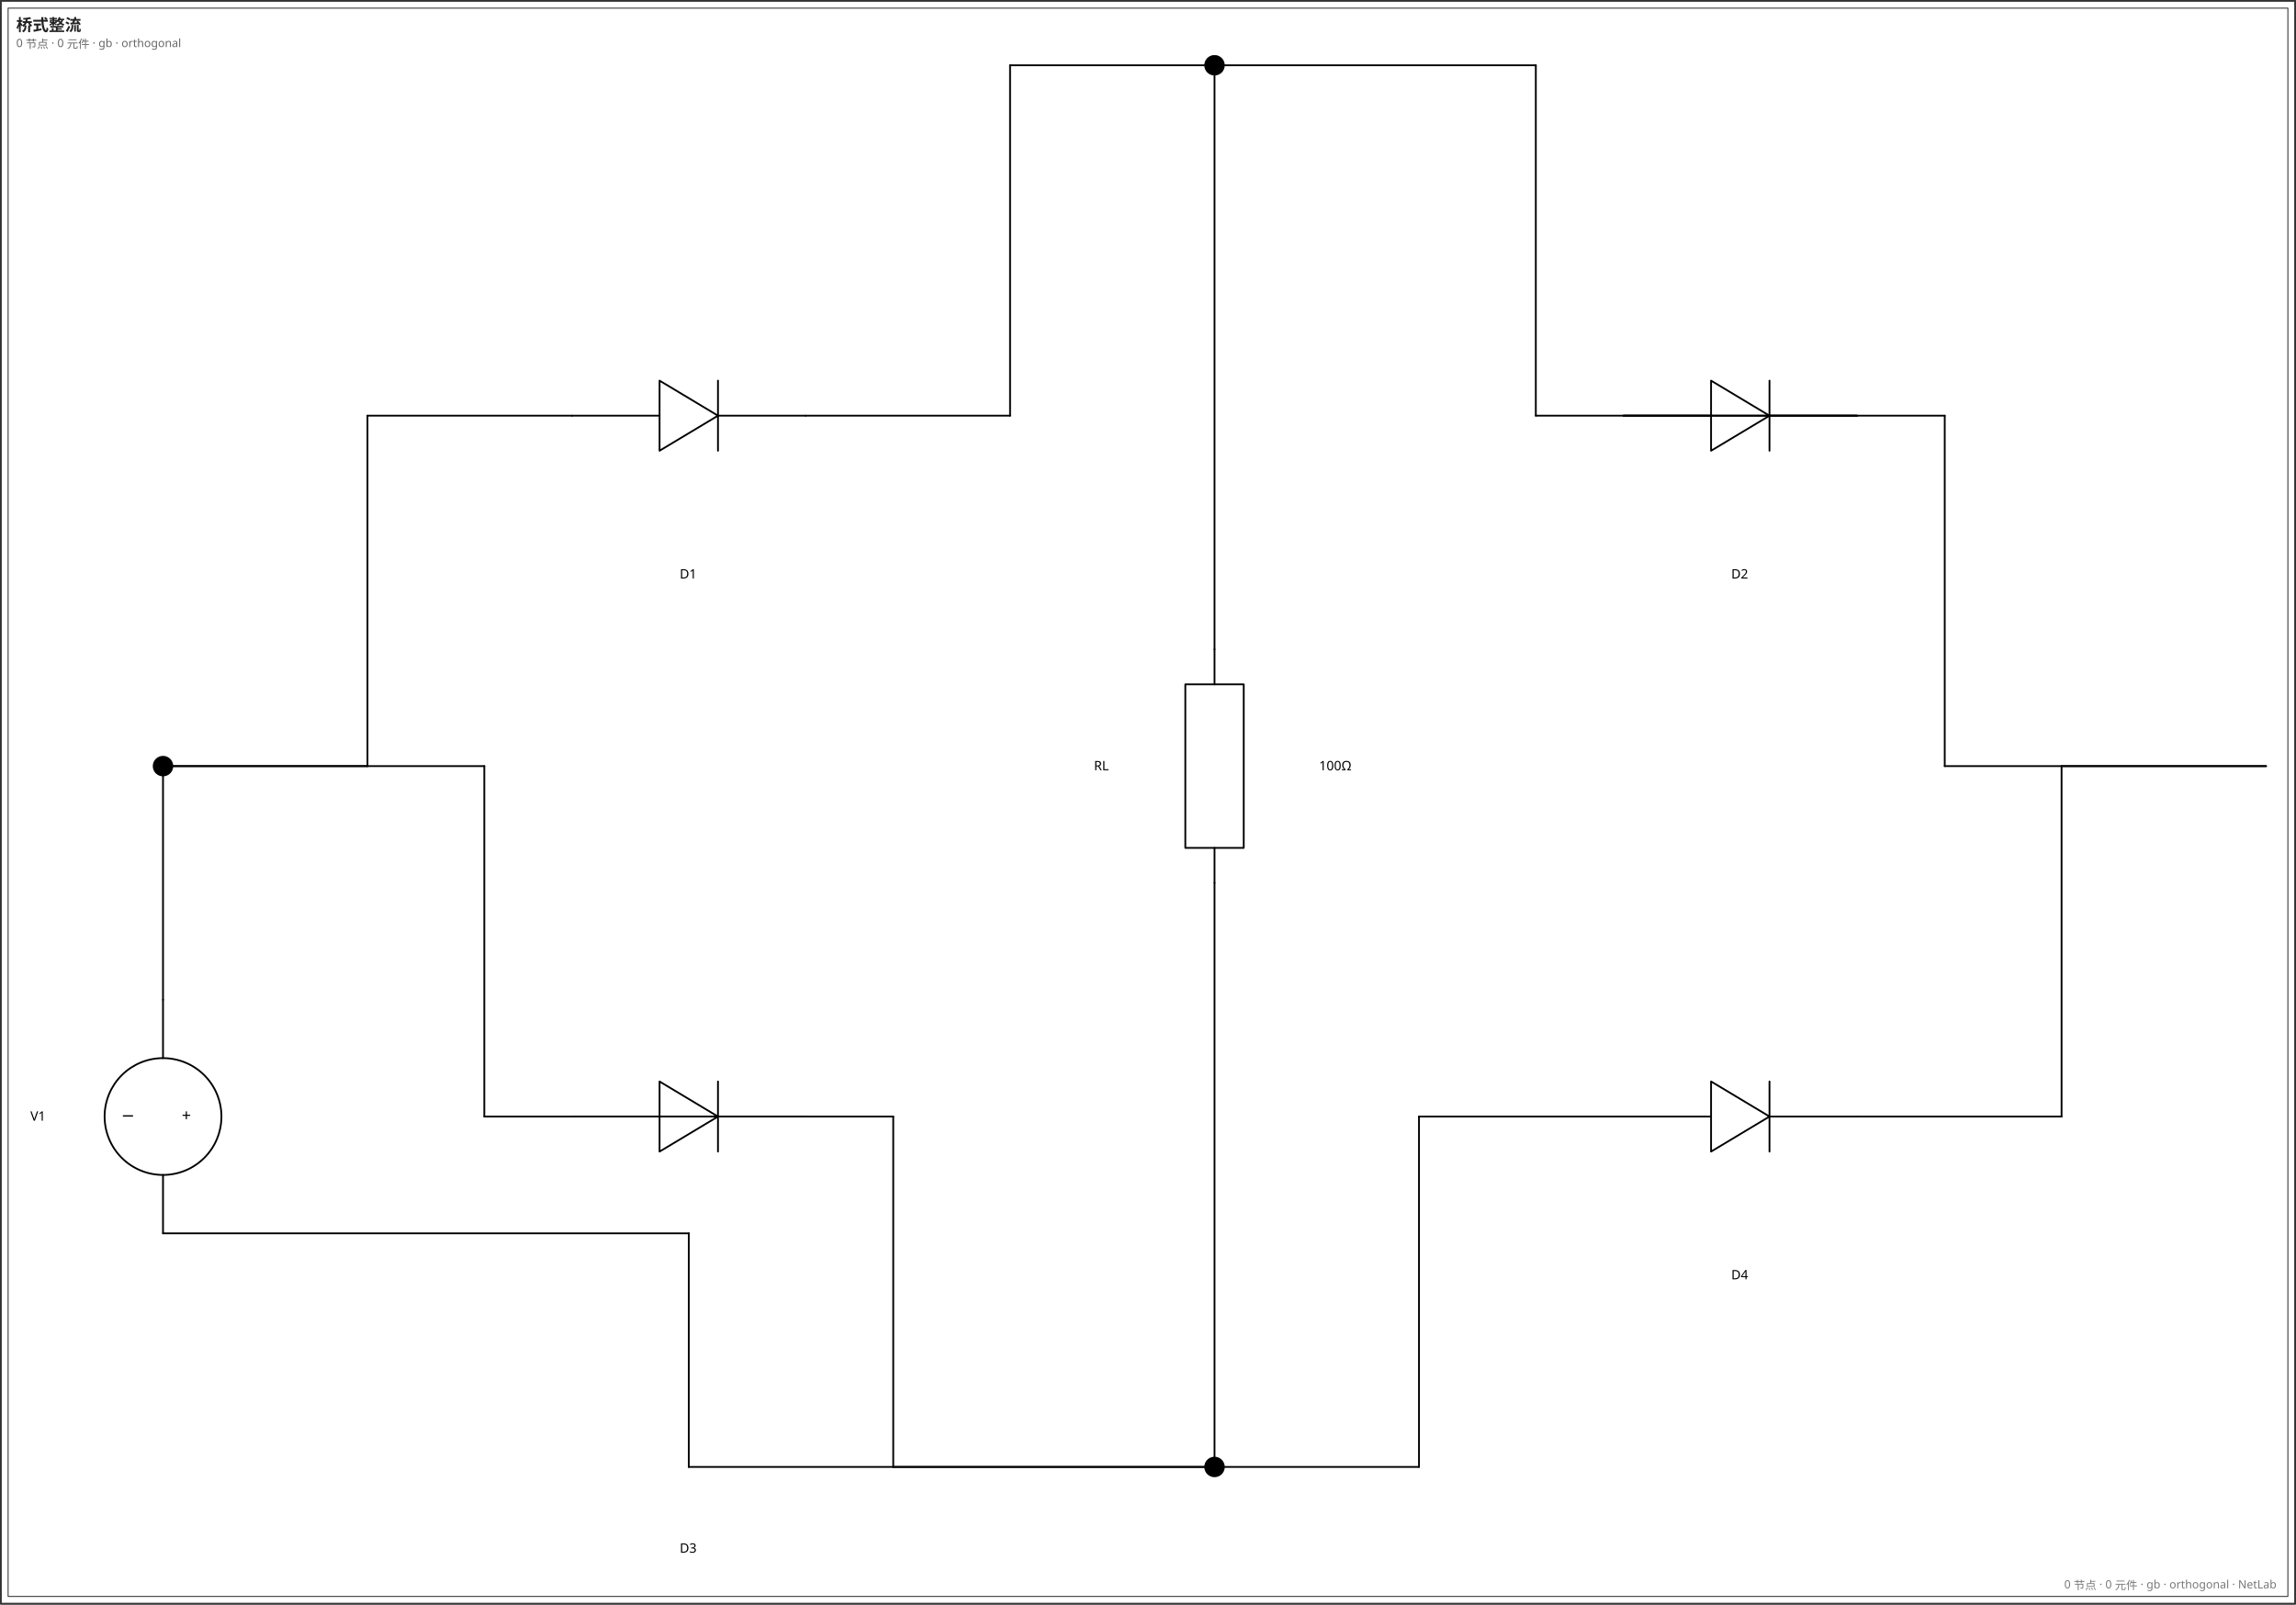
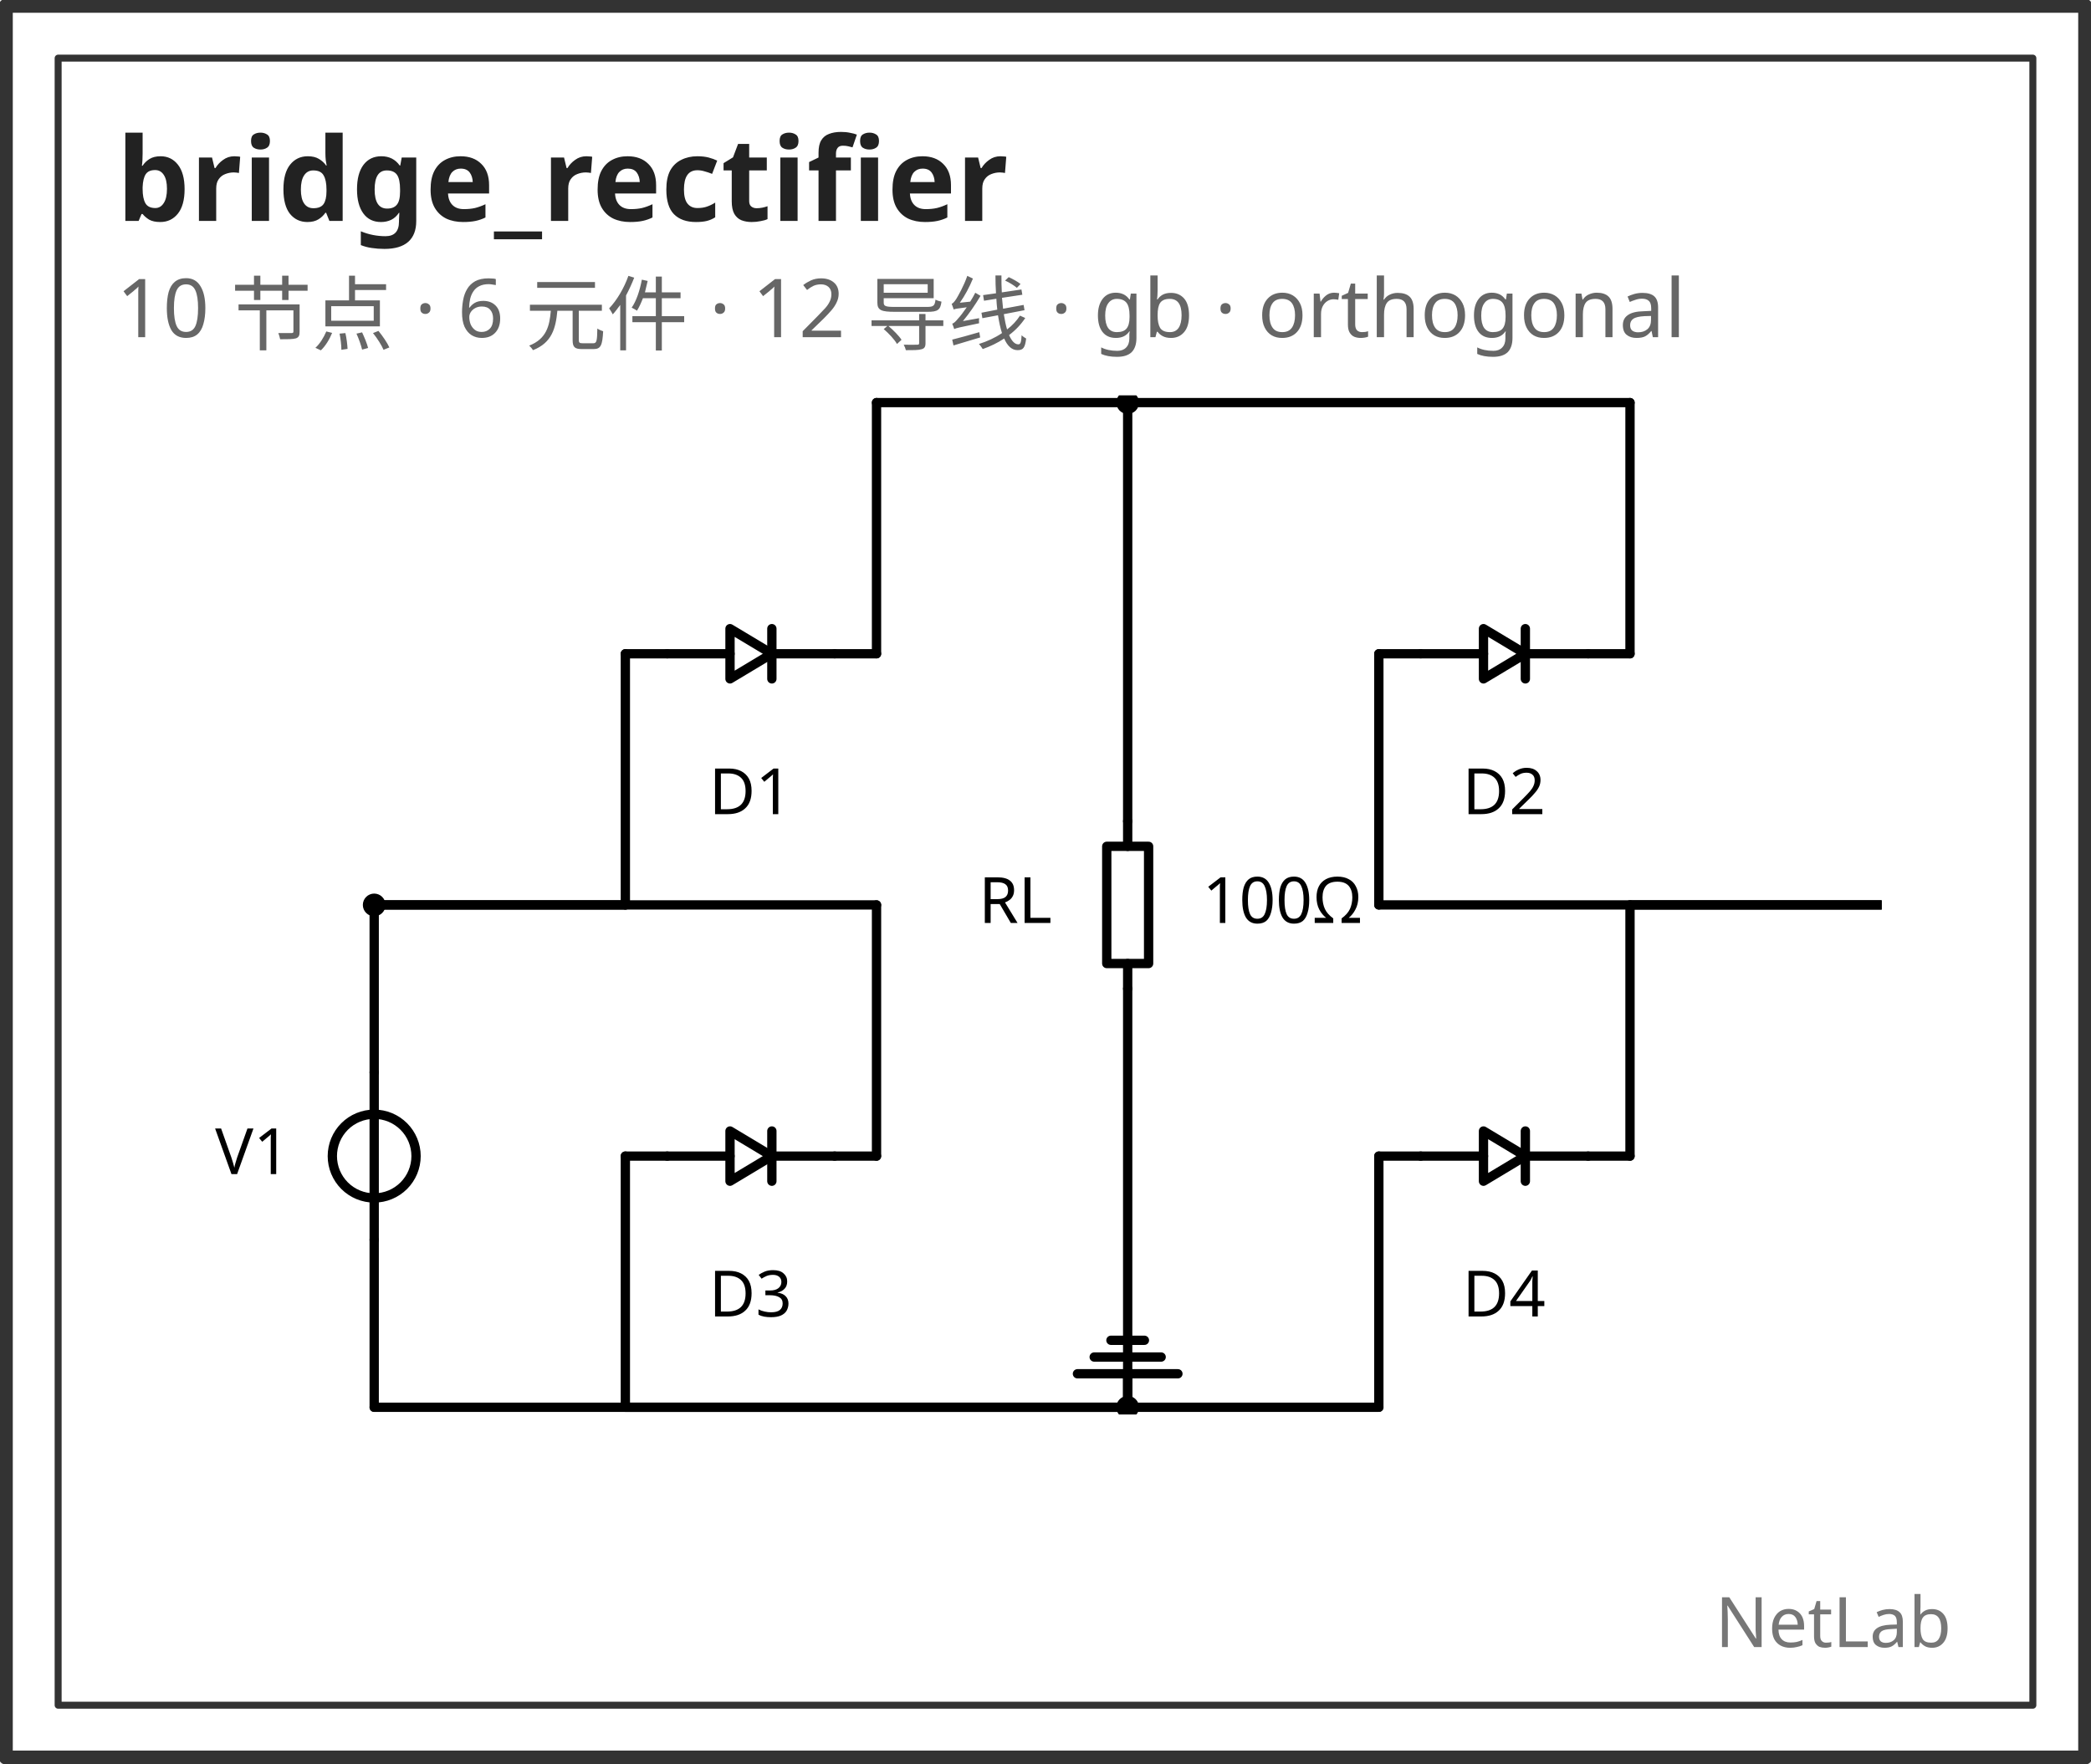
- <svg xmlns="http://www.w3.org/2000/svg" width="1414.93pt" height="989.052pt" viewBox="0 0 1414.93 989.052" version="1.1">
-   <rect x="0.5" y="0.5" width="1413.93" height="988.052" fill="#ffffff" stroke="#333333" stroke-width="1.2" />
-   <rect x="5" y="5" width="1404.93" height="979.052" fill="none" stroke="#333333" stroke-width="0.6" />
-   <text x="10" y="19" font-family="Microsoft YaHei, sans-serif" font-size="10" font-weight="600" fill="#222222">桥式整流</text>
-   <text x="10" y="29" font-family="Microsoft YaHei, sans-serif" font-size="7" fill="#666666">0 节点 · 0 元件 · gb · orthogonal</text>
+ <svg xmlns="http://www.w3.org/2000/svg" width="179.827pt" height="151.646pt" viewBox="0 0 179.827 151.646" version="1.1">
+   <rect x="0.5" y="0.5" width="178.827" height="150.646" fill="#ffffff" stroke="#333333" stroke-width="1.2" />
+   <rect x="5" y="5" width="169.827" height="141.646" fill="none" stroke="#333333" stroke-width="0.6" />
+   <text x="10" y="19" font-family="Microsoft YaHei, sans-serif" font-size="10" font-weight="600" fill="#222222">bridge_rectifier</text>
+   <text x="10" y="29" font-family="Microsoft YaHei, sans-serif" font-size="7" fill="#666666">10 节点 · 6 元件 · 12 导线 · gb · orthogonal</text>
  <g transform="translate(18,34)">
    <defs>
      <style type="text/css">*{stroke-linejoin: round; stroke-linecap: butt}</style>
    </defs>
    <g id="figure_1">
      <g id="patch_1">
-         <path d="M 0 925.052 L 1378.929 925.052 L 1378.929 0 L 0 0 z " style="fill: #ffffff" />
+         <path d="M 0 87.646  L 143.827 87.646  L 143.827 0  L 0 0  z " style="fill: #ffffff" />
      </g>
      <g id="axes_1">
        <g id="patch_2">
-           <path d="M 388.461 243.828 L 388.461 200.628 L 424.461 222.228 L 388.461 243.828 z " clip-path="url(#clip1)" style="fill: none; stroke: #000000; stroke-width: 1.1; stroke-linecap: round" />
+           <path d="M 44.781 24.383  L 44.781 20.063  L 48.381 22.223  L 44.781 24.383  z " clip-path="url(#clip1)" style="fill: none; stroke: #000000; stroke-width: 0.8; stroke-linecap: round" />
        </g>
        <g id="patch_3">
-           <path d="M 1036.461 243.828 L 1036.461 200.628 L 1072.461 222.228 L 1036.461 243.828 z " clip-path="url(#clip1)" style="fill: none; stroke: #000000; stroke-width: 1.1; stroke-linecap: round" />
+           <path d="M 109.581 24.383  L 109.581 20.063  L 113.181 22.223  L 109.581 24.383  z " clip-path="url(#clip1)" style="fill: none; stroke: #000000; stroke-width: 0.8; stroke-linecap: round" />
        </g>
        <g id="patch_4">
-           <path d="M 388.461 675.828 L 388.461 632.628 L 424.461 654.228 L 388.461 675.828 z " clip-path="url(#clip1)" style="fill: none; stroke: #000000; stroke-width: 1.1; stroke-linecap: round" />
+           <path d="M 44.781 67.583  L 44.781 63.263  L 48.381 65.423  L 44.781 67.583  z " clip-path="url(#clip1)" style="fill: none; stroke: #000000; stroke-width: 0.8; stroke-linecap: round" />
        </g>
        <g id="patch_5">
-           <path d="M 1036.461 675.828 L 1036.461 632.628 L 1072.461 654.228 L 1036.461 675.828 z " clip-path="url(#clip1)" style="fill: none; stroke: #000000; stroke-width: 1.1; stroke-linecap: round" />
+           <path d="M 109.581 67.583  L 109.581 63.263  L 113.181 65.423  L 109.581 67.583  z " clip-path="url(#clip1)" style="fill: none; stroke: #000000; stroke-width: 0.8; stroke-linecap: round" />
        </g>
        <g id="patch_6">
-           <path d="M 712.461 387.828 L 712.461 488.628 L 748.461 488.628 L 748.461 387.828 L 712.461 387.828 z " clip-path="url(#clip1)" style="fill: none; stroke: #000000; stroke-width: 1.1; stroke-linecap: round" />
+           <path d="M 77.181 38.783  L 77.181 48.863  L 80.781 48.863  L 80.781 38.783  L 77.181 38.783  z " clip-path="url(#clip1)" style="fill: none; stroke: #000000; stroke-width: 0.8; stroke-linecap: round" />
        </g>
        <g id="patch_7">
-           <path d="M 82.461 690.228 C 92.009 690.228 101.166 686.435 107.917 679.684 C 114.668 672.933 118.461 663.775 118.461 654.228 C 118.461 644.681 114.668 635.523 107.917 628.772 C 101.166 622.021 92.009 618.228 82.461 618.228 C 72.914 618.228 63.756 622.021 57.005 628.772 C 50.254 635.523 46.461 644.681 46.461 654.228 C 46.461 663.775 50.254 672.933 57.005 679.684 C 63.756 686.435 72.914 690.228 82.461 690.228 L 82.461 690.228 z " clip-path="url(#clip1)" style="fill: none; stroke: #000000; stroke-width: 1.1; stroke-linejoin: miter" />
+           <path d="M 14.181 69.023  C 15.135 69.023 16.051 68.643 16.726 67.968  C 17.401 67.293 17.781 66.378 17.781 65.423  C 17.781 64.468 17.401 63.552 16.726 62.877  C 16.051 62.202 15.135 61.823 14.181 61.823  C 13.226 61.823 12.31 62.202 11.635 62.877  C 10.96 63.552 10.581 64.468 10.581 65.423  C 10.581 66.378 10.96 67.293 11.635 67.968  C 12.31 68.643 13.226 69.023 14.181 69.023  L 14.181 69.023  z " clip-path="url(#clip1)" style="fill: none; stroke: #000000; stroke-width: 0.8; stroke-linejoin: miter" />
        </g>
        <g id="line2d_1">
-           <path d="M 478.461 654.228 L 379.461 654.228 L 280.461 654.228 " clip-path="url(#clip1)" style="fill: none; stroke: #000000; stroke-width: 1.1; stroke-linecap: round" />
+           <path d="M 53.781 65.423  L 55.581 65.423  L 57.381 65.423  " clip-path="url(#clip1)" style="fill: none; stroke: #000000; stroke-width: 0.8; stroke-linecap: round" />
        </g>
        <g id="line2d_2">
-           <path d="M 280.461 654.228 L 280.461 546.228 L 280.461 438.228 " clip-path="url(#clip1)" style="fill: none; stroke: #000000; stroke-width: 1.1; stroke-linecap: round" />
+           <path d="M 57.381 65.423  L 57.381 54.623  L 57.381 43.823  " clip-path="url(#clip1)" style="fill: none; stroke: #000000; stroke-width: 0.8; stroke-linecap: round" />
        </g>
        <g id="line2d_3">
-           <path d="M 280.461 438.228 L 181.461 438.228 L 82.461 438.228 " clip-path="url(#clip1)" style="fill: none; stroke: #000000; stroke-width: 1.1; stroke-linecap: round" />
+           <path d="M 57.381 43.823  L 35.781 43.823  L 14.181 43.823  " clip-path="url(#clip1)" style="fill: none; stroke: #000000; stroke-width: 0.8; stroke-linecap: round" />
        </g>
        <g id="line2d_4">
-           <path d="M 1126.461 654.228 L 1189.461 654.228 L 1252.461 654.228 " clip-path="url(#clip1)" style="fill: none; stroke: #000000; stroke-width: 1.1; stroke-linecap: round" />
+           <path d="M 118.581 65.423  L 120.381 65.423  L 122.181 65.423  " clip-path="url(#clip1)" style="fill: none; stroke: #000000; stroke-width: 0.8; stroke-linecap: round" />
        </g>
        <g id="line2d_5">
-           <path d="M 1252.461 654.228 L 1252.461 546.228 L 1252.461 438.228 " clip-path="url(#clip1)" style="fill: none; stroke: #000000; stroke-width: 1.1; stroke-linecap: round" />
+           <path d="M 122.181 65.423  L 122.181 54.623  L 122.181 43.823  " clip-path="url(#clip1)" style="fill: none; stroke: #000000; stroke-width: 0.8; stroke-linecap: round" />
        </g>
        <g id="line2d_6">
-           <path d="M 1252.461 438.228 L 1315.461 438.228 L 1378.461 438.228 " clip-path="url(#clip1)" style="fill: none; stroke: #000000; stroke-width: 1.1; stroke-linecap: round" />
+           <path d="M 122.181 43.823  L 132.981 43.823  L 143.781 43.823  " clip-path="url(#clip1)" style="fill: none; stroke: #000000; stroke-width: 0.8; stroke-linecap: round" />
        </g>
        <g id="line2d_7">
-           <path d="M 82.461 726.228 L 244.461 726.228 L 406.461 726.228 " clip-path="url(#clip1)" style="fill: none; stroke: #000000; stroke-width: 1.1; stroke-linecap: round" />
+           <path d="M 14.181 72.623  L 14.181 79.823  L 14.181 87.023  " clip-path="url(#clip1)" style="fill: none; stroke: #000000; stroke-width: 0.8; stroke-linecap: round" />
        </g>
        <g id="line2d_8">
-           <path d="M 406.461 726.228 L 406.461 798.228 L 406.461 870.228 " clip-path="url(#clip1)" style="fill: none; stroke: #000000; stroke-width: 1.1; stroke-linecap: round" />
+           <path d="M 14.181 87.023  L 46.581 87.023  L 78.981 87.023  " clip-path="url(#clip1)" style="fill: none; stroke: #000000; stroke-width: 0.8; stroke-linecap: round" />
        </g>
        <g id="line2d_9">
-           <path d="M 406.461 870.228 L 568.461 870.228 L 730.461 870.228 " clip-path="url(#clip1)" style="fill: none; stroke: #000000; stroke-width: 1.1; stroke-linecap: round" />
+           <path d="M 39.381 22.223  L 37.581 22.223  L 35.781 22.223  " clip-path="url(#clip1)" style="fill: none; stroke: #000000; stroke-width: 0.8; stroke-linecap: round" />
        </g>
        <g id="line2d_10">
-           <path d="M 334.461 222.228 L 271.461 222.228 L 208.461 222.228 " clip-path="url(#clip1)" style="fill: none; stroke: #000000; stroke-width: 1.1; stroke-linecap: round" />
+           <path d="M 35.781 22.223  L 35.781 33.023  L 35.781 43.823  " clip-path="url(#clip1)" style="fill: none; stroke: #000000; stroke-width: 0.8; stroke-linecap: round" />
        </g>
        <g id="line2d_11">
-           <path d="M 208.461 222.228 L 208.461 330.228 L 208.461 438.228 " clip-path="url(#clip1)" style="fill: none; stroke: #000000; stroke-width: 1.1; stroke-linecap: round" />
+           <path d="M 35.781 43.823  L 24.981 43.823  L 14.181 43.823  " clip-path="url(#clip1)" style="fill: none; stroke: #000000; stroke-width: 0.8; stroke-linecap: round" />
        </g>
        <g id="line2d_12">
-           <path d="M 208.461 438.228 L 145.461 438.228 L 82.461 438.228 " clip-path="url(#clip1)" style="fill: none; stroke: #000000; stroke-width: 1.1; stroke-linecap: round" />
+           <path d="M 39.381 65.423  L 37.581 65.423  L 35.781 65.423  " clip-path="url(#clip1)" style="fill: none; stroke: #000000; stroke-width: 0.8; stroke-linecap: round" />
        </g>
        <g id="line2d_13">
-           <path d="M 334.461 654.228 L 433.461 654.228 L 532.461 654.228 " clip-path="url(#clip1)" style="fill: none; stroke: #000000; stroke-width: 1.1; stroke-linecap: round" />
+           <path d="M 35.781 65.423  L 35.781 76.223  L 35.781 87.023  " clip-path="url(#clip1)" style="fill: none; stroke: #000000; stroke-width: 0.8; stroke-linecap: round" />
        </g>
        <g id="line2d_14">
-           <path d="M 532.461 654.228 L 532.461 762.228 L 532.461 870.228 " clip-path="url(#clip1)" style="fill: none; stroke: #000000; stroke-width: 1.1; stroke-linecap: round" />
+           <path d="M 35.781 87.023  L 57.381 87.023  L 78.981 87.023  " clip-path="url(#clip1)" style="fill: none; stroke: #000000; stroke-width: 0.8; stroke-linecap: round" />
        </g>
        <g id="line2d_15">
-           <path d="M 532.461 870.228 L 631.461 870.228 L 730.461 870.228 " clip-path="url(#clip1)" style="fill: none; stroke: #000000; stroke-width: 1.1; stroke-linecap: round" />
+           <path d="M 78.981 36.623  L 78.981 18.623  L 78.981 0.623  " clip-path="url(#clip1)" style="fill: none; stroke: #000000; stroke-width: 0.8; stroke-linecap: round" />
        </g>
        <g id="line2d_16">
-           <path d="M 730.461 366.228 L 730.461 186.228 L 730.461 6.228 " clip-path="url(#clip1)" style="fill: none; stroke: #000000; stroke-width: 1.1; stroke-linecap: round" />
+           <path d="M 53.781 22.223  L 55.581 22.223  L 57.381 22.223  " clip-path="url(#clip1)" style="fill: none; stroke: #000000; stroke-width: 0.8; stroke-linecap: round" />
        </g>
        <g id="line2d_17">
-           <path d="M 478.461 222.228 L 541.461 222.228 L 604.461 222.228 " clip-path="url(#clip1)" style="fill: none; stroke: #000000; stroke-width: 1.1; stroke-linecap: round" />
+           <path d="M 57.381 22.223  L 57.381 11.423  L 57.381 0.623  " clip-path="url(#clip1)" style="fill: none; stroke: #000000; stroke-width: 0.8; stroke-linecap: round" />
        </g>
        <g id="line2d_18">
-           <path d="M 604.461 222.228 L 604.461 114.228 L 604.461 6.228 " clip-path="url(#clip1)" style="fill: none; stroke: #000000; stroke-width: 1.1; stroke-linecap: round" />
+           <path d="M 57.381 0.623  L 68.181 0.623  L 78.981 0.623  " clip-path="url(#clip1)" style="fill: none; stroke: #000000; stroke-width: 0.8; stroke-linecap: round" />
        </g>
        <g id="line2d_19">
-           <path d="M 604.461 6.228 L 667.461 6.228 L 730.461 6.228 " clip-path="url(#clip1)" style="fill: none; stroke: #000000; stroke-width: 1.1; stroke-linecap: round" />
+           <path d="M 104.181 65.423  L 102.381 65.423  L 100.581 65.423  " clip-path="url(#clip1)" style="fill: none; stroke: #000000; stroke-width: 0.8; stroke-linecap: round" />
        </g>
        <g id="line2d_20">
-           <path d="M 982.461 654.228 L 919.461 654.228 L 856.461 654.228 " clip-path="url(#clip1)" style="fill: none; stroke: #000000; stroke-width: 1.1; stroke-linecap: round" />
+           <path d="M 100.581 65.423  L 100.581 76.223  L 100.581 87.023  " clip-path="url(#clip1)" style="fill: none; stroke: #000000; stroke-width: 0.8; stroke-linecap: round" />
        </g>
        <g id="line2d_21">
-           <path d="M 856.461 654.228 L 856.461 762.228 L 856.461 870.228 " clip-path="url(#clip1)" style="fill: none; stroke: #000000; stroke-width: 1.1; stroke-linecap: round" />
+           <path d="M 100.581 87.023  L 89.781 87.023  L 78.981 87.023  " clip-path="url(#clip1)" style="fill: none; stroke: #000000; stroke-width: 0.8; stroke-linecap: round" />
        </g>
        <g id="line2d_22">
-           <path d="M 856.461 870.228 L 793.461 870.228 L 730.461 870.228 " clip-path="url(#clip1)" style="fill: none; stroke: #000000; stroke-width: 1.1; stroke-linecap: round" />
+           <path d="M 104.181 22.223  L 102.381 22.223  L 100.581 22.223  " clip-path="url(#clip1)" style="fill: none; stroke: #000000; stroke-width: 0.8; stroke-linecap: round" />
        </g>
        <g id="line2d_23">
-           <path d="M 982.461 222.228 L 1081.461 222.228 L 1180.461 222.228 " clip-path="url(#clip1)" style="fill: none; stroke: #000000; stroke-width: 1.1; stroke-linecap: round" />
+           <path d="M 100.581 22.223  L 100.581 33.023  L 100.581 43.823  " clip-path="url(#clip1)" style="fill: none; stroke: #000000; stroke-width: 0.8; stroke-linecap: round" />
        </g>
        <g id="line2d_24">
-           <path d="M 1180.461 222.228 L 1180.461 330.228 L 1180.461 438.228 " clip-path="url(#clip1)" style="fill: none; stroke: #000000; stroke-width: 1.1; stroke-linecap: round" />
+           <path d="M 100.581 43.823  L 122.181 43.823  L 143.781 43.823  " clip-path="url(#clip1)" style="fill: none; stroke: #000000; stroke-width: 0.8; stroke-linecap: round" />
        </g>
        <g id="line2d_25">
-           <path d="M 1180.461 438.228 L 1279.461 438.228 L 1378.461 438.228 " clip-path="url(#clip1)" style="fill: none; stroke: #000000; stroke-width: 1.1; stroke-linecap: round" />
+           <path d="M 14.181 58.223  L 14.181 51.023  L 14.181 43.823  " clip-path="url(#clip1)" style="fill: none; stroke: #000000; stroke-width: 0.8; stroke-linecap: round" />
        </g>
        <g id="line2d_26">
-           <path d="M 82.461 582.228 L 82.461 510.228 L 82.461 438.228 " clip-path="url(#clip1)" style="fill: none; stroke: #000000; stroke-width: 1.1; stroke-linecap: round" />
+           <path d="M 78.981 51.023  L 78.981 69.023  L 78.981 87.023  " clip-path="url(#clip1)" style="fill: none; stroke: #000000; stroke-width: 0.8; stroke-linecap: round" />
        </g>
        <g id="line2d_27">
-           <path d="M 730.461 510.228 L 730.461 690.228 L 730.461 870.228 " clip-path="url(#clip1)" style="fill: none; stroke: #000000; stroke-width: 1.1; stroke-linecap: round" />
+           <path d="M 118.581 22.223  L 120.381 22.223  L 122.181 22.223  " clip-path="url(#clip1)" style="fill: none; stroke: #000000; stroke-width: 0.8; stroke-linecap: round" />
        </g>
        <g id="line2d_28">
-           <path d="M 1126.461 222.228 L 1027.461 222.228 L 928.461 222.228 " clip-path="url(#clip1)" style="fill: none; stroke: #000000; stroke-width: 1.1; stroke-linecap: round" />
+           <path d="M 122.181 22.223  L 122.181 11.423  L 122.181 0.623  " clip-path="url(#clip1)" style="fill: none; stroke: #000000; stroke-width: 0.8; stroke-linecap: round" />
        </g>
        <g id="line2d_29">
-           <path d="M 928.461 222.228 L 928.461 114.228 L 928.461 6.228 " clip-path="url(#clip1)" style="fill: none; stroke: #000000; stroke-width: 1.1; stroke-linecap: round" />
+           <path d="M 122.181 0.623  L 100.581 0.623  L 78.981 0.623  " clip-path="url(#clip1)" style="fill: none; stroke: #000000; stroke-width: 0.8; stroke-linecap: round" />
        </g>
        <g id="line2d_30">
-           <path d="M 928.461 6.228 L 829.461 6.228 L 730.461 6.228 " clip-path="url(#clip1)" style="fill: none; stroke: #000000; stroke-width: 1.1; stroke-linecap: round" />
+           <path d="M 39.381 22.223  L 44.781 22.223  " clip-path="url(#clip1)" style="fill: none; stroke: #000000; stroke-width: 0.8; stroke-linecap: round" />
        </g>
        <g id="line2d_31">
-           <path d="M 334.461 222.228 L 388.461 222.228 " clip-path="url(#clip1)" style="fill: none; stroke: #000000; stroke-width: 1.1; stroke-linecap: round" />
+           <path d="M 48.381 24.383  L 48.381 20.063  " clip-path="url(#clip1)" style="fill: none; stroke: #000000; stroke-width: 0.8; stroke-linecap: round" />
        </g>
        <g id="line2d_32">
-           <path d="M 424.461 243.828 L 424.461 200.628 " clip-path="url(#clip1)" style="fill: none; stroke: #000000; stroke-width: 1.1; stroke-linecap: round" />
+           <path d="M 48.381 22.223  L 53.781 22.223  " clip-path="url(#clip1)" style="fill: none; stroke: #000000; stroke-width: 0.8; stroke-linecap: round" />
        </g>
        <g id="line2d_33">
-           <path d="M 424.461 222.228 L 478.461 222.228 " clip-path="url(#clip1)" style="fill: none; stroke: #000000; stroke-width: 1.1; stroke-linecap: round" />
+           <path d="M 104.181 22.223  L 109.581 22.223  " clip-path="url(#clip1)" style="fill: none; stroke: #000000; stroke-width: 0.8; stroke-linecap: round" />
        </g>
        <g id="line2d_34">
-           <path d="M 982.461 222.228 L 1036.461 222.228 " clip-path="url(#clip1)" style="fill: none; stroke: #000000; stroke-width: 1.1; stroke-linecap: round" />
+           <path d="M 113.181 24.383  L 113.181 20.063  " clip-path="url(#clip1)" style="fill: none; stroke: #000000; stroke-width: 0.8; stroke-linecap: round" />
        </g>
        <g id="line2d_35">
-           <path d="M 1072.461 243.828 L 1072.461 200.628 " clip-path="url(#clip1)" style="fill: none; stroke: #000000; stroke-width: 1.1; stroke-linecap: round" />
+           <path d="M 113.181 22.223  L 118.581 22.223  " clip-path="url(#clip1)" style="fill: none; stroke: #000000; stroke-width: 0.8; stroke-linecap: round" />
        </g>
        <g id="line2d_36">
-           <path d="M 1072.461 222.228 L 1126.461 222.228 " clip-path="url(#clip1)" style="fill: none; stroke: #000000; stroke-width: 1.1; stroke-linecap: round" />
+           <path d="M 39.381 65.423  L 44.781 65.423  " clip-path="url(#clip1)" style="fill: none; stroke: #000000; stroke-width: 0.8; stroke-linecap: round" />
        </g>
        <g id="line2d_37">
-           <path d="M 334.461 654.228 L 388.461 654.228 " clip-path="url(#clip1)" style="fill: none; stroke: #000000; stroke-width: 1.1; stroke-linecap: round" />
+           <path d="M 48.381 67.583  L 48.381 63.263  " clip-path="url(#clip1)" style="fill: none; stroke: #000000; stroke-width: 0.8; stroke-linecap: round" />
        </g>
        <g id="line2d_38">
-           <path d="M 424.461 675.828 L 424.461 632.628 " clip-path="url(#clip1)" style="fill: none; stroke: #000000; stroke-width: 1.1; stroke-linecap: round" />
+           <path d="M 48.381 65.423  L 53.781 65.423  " clip-path="url(#clip1)" style="fill: none; stroke: #000000; stroke-width: 0.8; stroke-linecap: round" />
        </g>
        <g id="line2d_39">
-           <path d="M 424.461 654.228 L 478.461 654.228 " clip-path="url(#clip1)" style="fill: none; stroke: #000000; stroke-width: 1.1; stroke-linecap: round" />
+           <path d="M 104.181 65.423  L 109.581 65.423  " clip-path="url(#clip1)" style="fill: none; stroke: #000000; stroke-width: 0.8; stroke-linecap: round" />
        </g>
        <g id="line2d_40">
-           <path d="M 982.461 654.228 L 1036.461 654.228 " clip-path="url(#clip1)" style="fill: none; stroke: #000000; stroke-width: 1.1; stroke-linecap: round" />
+           <path d="M 113.181 67.583  L 113.181 63.263  " clip-path="url(#clip1)" style="fill: none; stroke: #000000; stroke-width: 0.8; stroke-linecap: round" />
        </g>
        <g id="line2d_41">
-           <path d="M 1072.461 675.828 L 1072.461 632.628 " clip-path="url(#clip1)" style="fill: none; stroke: #000000; stroke-width: 1.1; stroke-linecap: round" />
+           <path d="M 113.181 65.423  L 118.581 65.423  " clip-path="url(#clip1)" style="fill: none; stroke: #000000; stroke-width: 0.8; stroke-linecap: round" />
        </g>
        <g id="line2d_42">
-           <path d="M 1072.461 654.228 L 1126.461 654.228 " clip-path="url(#clip1)" style="fill: none; stroke: #000000; stroke-width: 1.1; stroke-linecap: round" />
+           <path d="M 78.981 36.623  L 78.981 38.783  " clip-path="url(#clip1)" style="fill: none; stroke: #000000; stroke-width: 0.8; stroke-linecap: round" />
        </g>
        <g id="line2d_43">
-           <path d="M 730.461 366.228 L 730.461 387.828 " clip-path="url(#clip1)" style="fill: none; stroke: #000000; stroke-width: 1.1; stroke-linecap: round" />
+           <path d="M 78.981 48.863  L 78.981 51.023  " clip-path="url(#clip1)" style="fill: none; stroke: #000000; stroke-width: 0.8; stroke-linecap: round" />
        </g>
        <g id="line2d_44">
-           <path d="M 730.461 488.628 L 730.461 510.228 " clip-path="url(#clip1)" style="fill: none; stroke: #000000; stroke-width: 1.1; stroke-linecap: round" />
+           <path d="M 14.181 58.223  L 14.181 61.823  " clip-path="url(#clip1)" style="fill: none; stroke: #000000; stroke-width: 0.8; stroke-linecap: round" />
        </g>
        <g id="line2d_45">
-           <path d="M 82.461 582.228 L 82.461 618.228 " clip-path="url(#clip1)" style="fill: none; stroke: #000000; stroke-width: 1.1; stroke-linecap: round" />
+           <path d="M 14.181 69.023  L 14.181 72.623  " clip-path="url(#clip1)" style="fill: none; stroke: #000000; stroke-width: 0.8; stroke-linecap: round" />
        </g>
        <g id="line2d_46">
-           <path d="M 82.461 690.228 L 82.461 726.228 " clip-path="url(#clip1)" style="fill: none; stroke: #000000; stroke-width: 1.1; stroke-linecap: round" />
+           <path d="M 14.181 61.823  L 14.181 69.023  " clip-path="url(#clip1)" style="fill: none; stroke: #000000; stroke-width: 0.8; stroke-linecap: round" />
+         </g>
+         <g id="line2d_47">
+           <path d="M 78.981 87.023  L 78.981 84.143  " clip-path="url(#clip1)" style="fill: none; stroke: #000000; stroke-width: 0.8; stroke-linecap: round" />
+         </g>
+         <g id="line2d_48">
+           <path d="M 83.301 84.143  L 74.661 84.143  " clip-path="url(#clip1)" style="fill: none; stroke: #000000; stroke-width: 0.8; stroke-linecap: round" />
+         </g>
+         <g id="line2d_49">
+           <path d="M 81.861 82.703  L 76.101 82.703  " clip-path="url(#clip1)" style="fill: none; stroke: #000000; stroke-width: 0.8; stroke-linecap: round" />
+         </g>
+         <g id="line2d_50">
+           <path d="M 80.421 81.263  L 77.541 81.263  " clip-path="url(#clip1)" style="fill: none; stroke: #000000; stroke-width: 0.8; stroke-linecap: round" />
        </g>
        <g id="text_1">
-           <text style="font-size: 10px; font-family: 'Microsoft YaHei'; text-anchor: middle" x="96.861" y="656.982" transform="rotate(-0 96.86125 656.9819)">+</text>
+           <text style="font-size: 5.5px; font-family: 'Microsoft YaHei'; text-anchor: middle" x="111.345" y="79.215" transform="rotate(-0 111.3446 79.21536)">D4</text>
        </g>
        <g id="text_2">
-           <text style="font-size: 10px; font-family: 'Microsoft YaHei'; text-anchor: middle" x="60.861" y="656.982" transform="rotate(-0 60.86125 656.9819)">−</text>
+           <text style="font-size: 5.5px; font-family: 'Microsoft YaHei'; text-anchor: end" x="72.465" y="45.373" transform="rotate(-0 72.46461 45.37345)">RL</text>
        </g>
        <g id="text_3">
-           <text style="font-size: 8px; font-family: 'Microsoft YaHei'; text-anchor: middle" x="1054.101" y="754.583" transform="rotate(-0 1054.101 754.583)">D4</text>
+           <text style="font-size: 5.5px; font-family: 'Microsoft YaHei'; text-anchor: start" x="85.425" y="45.373" transform="rotate(-0 85.42461 45.37345)">100Ω</text>
        </g>
        <g id="text_4">
-           <text style="font-size: 8px; font-family: 'Microsoft YaHei'; text-anchor: end" x="665.301" y="440.791" transform="rotate(-0 665.3012 440.7911)">RL</text>
+           <text style="font-size: 5.5px; font-family: 'Microsoft YaHei'; text-anchor: middle" x="111.345" y="36.015" transform="rotate(-0 111.3446 36.01536)">D2</text>
        </g>
        <g id="text_5">
-           <text style="font-size: 8px; font-family: 'Microsoft YaHei'; text-anchor: start" x="794.901" y="440.791" transform="rotate(-0 794.9013 440.7911)">100Ω</text>
+           <text style="font-size: 5.5px; font-family: 'Microsoft YaHei'; text-anchor: end" x="6.945" y="66.973" transform="rotate(-0 6.944609 66.97345)">V1</text>
        </g>
        <g id="text_6">
-           <text style="font-size: 8px; font-family: 'Microsoft YaHei'; text-anchor: middle" x="1054.101" y="322.583" transform="rotate(-0 1054.101 322.583)">D2</text>
+           <text style="font-size: 5.5px; font-family: 'Microsoft YaHei'; text-anchor: middle" x="46.545" y="36.015" transform="rotate(-0 46.54461 36.01536)">D1</text>
        </g>
        <g id="text_7">
-           <text style="font-size: 8px; font-family: 'Microsoft YaHei'; text-anchor: end" x="10.101" y="656.791" transform="rotate(-0 10.10125 656.7911)">V1</text>
-         </g>
-         <g id="text_8">
-           <text style="font-size: 8px; font-family: 'Microsoft YaHei'; text-anchor: middle" x="406.101" y="322.583" transform="rotate(-0 406.1012 322.583)">D1</text>
-         </g>
-         <g id="text_9">
-           <text style="font-size: 8px; font-family: 'Microsoft YaHei'; text-anchor: middle" x="406.101" y="923.063" transform="rotate(-0 406.1012 923.063)">D3</text>
+           <text style="font-size: 5.5px; font-family: 'Microsoft YaHei'; text-anchor: middle" x="46.545" y="79.215" transform="rotate(-0 46.54461 79.21536)">D3</text>
        </g>
        <g id="patch_8">
-           <path d="M 82.461 443.988 C 83.989 443.988 85.454 443.381 86.534 442.301 C 87.614 441.221 88.221 439.756 88.221 438.228 C 88.221 436.7 87.614 435.235 86.534 434.155 C 85.454 433.075 83.989 432.468 82.461 432.468 C 80.934 432.468 79.468 433.075 78.388 434.155 C 77.308 435.235 76.701 436.7 76.701 438.228 C 76.701 439.756 77.308 441.221 78.388 442.301 C 79.468 443.381 80.934 443.988 82.461 443.988 z " clip-path="url(#clip1)" style="stroke: #000000; stroke-width: 1.1; stroke-linejoin: miter" />
+           <path d="M 14.181 44.399  C 14.333 44.399 14.48 44.338 14.588 44.23  C 14.696 44.122 14.757 43.976 14.757 43.823  C 14.757 43.67 14.696 43.524 14.588 43.416  C 14.48 43.307 14.333 43.247 14.181 43.247  C 14.028 43.247 13.881 43.307 13.773 43.416  C 13.665 43.524 13.605 43.67 13.605 43.823  C 13.605 43.976 13.665 44.122 13.773 44.23  C 13.881 44.338 14.028 44.399 14.181 44.399  z " clip-path="url(#clip1)" style="stroke: #000000; stroke-width: 0.8; stroke-linejoin: miter" />
        </g>
        <g id="patch_9">
-           <path d="M 730.461 11.988 C 731.989 11.988 733.454 11.381 734.534 10.301 C 735.614 9.221 736.221 7.756 736.221 6.228 C 736.221 4.7 735.614 3.235 734.534 2.155 C 733.454 1.075 731.989 0.468 730.461 0.468 C 728.934 0.468 727.468 1.075 726.388 2.155 C 725.308 3.235 724.701 4.7 724.701 6.228 C 724.701 7.756 725.308 9.221 726.388 10.301 C 727.468 11.381 728.934 11.988 730.461 11.988 z " clip-path="url(#clip1)" style="stroke: #000000; stroke-width: 1.1; stroke-linejoin: miter" />
+           <path d="M 78.981 1.199  C 79.133 1.199 79.28 1.138 79.388 1.03  C 79.496 0.922 79.557 0.776 79.557 0.623  C 79.557 0.47 79.496 0.324 79.388 0.216  C 79.28 0.107 79.133 0.047 78.981 0.047  C 78.828 0.047 78.681 0.107 78.573 0.216  C 78.465 0.324 78.405 0.47 78.405 0.623  C 78.405 0.776 78.465 0.922 78.573 1.03  C 78.681 1.138 78.828 1.199 78.981 1.199  z " clip-path="url(#clip1)" style="stroke: #000000; stroke-width: 0.8; stroke-linejoin: miter" />
        </g>
        <g id="patch_10">
-           <path d="M 730.461 875.988 C 731.989 875.988 733.454 875.381 734.534 874.301 C 735.614 873.221 736.221 871.756 736.221 870.228 C 736.221 868.7 735.614 867.235 734.534 866.155 C 733.454 865.075 731.989 864.468 730.461 864.468 C 728.934 864.468 727.468 865.075 726.388 866.155 C 725.308 867.235 724.701 868.7 724.701 870.228 C 724.701 871.756 725.308 873.221 726.388 874.301 C 727.468 875.381 728.934 875.988 730.461 875.988 z " clip-path="url(#clip1)" style="stroke: #000000; stroke-width: 1.1; stroke-linejoin: miter" />
+           <path d="M 78.981 87.599  C 79.133 87.599 79.28 87.538 79.388 87.43  C 79.496 87.322 79.557 87.176 79.557 87.023  C 79.557 86.87 79.496 86.724 79.388 86.616  C 79.28 86.507 79.133 86.447 78.981 86.447  C 78.828 86.447 78.681 86.507 78.573 86.616  C 78.465 86.724 78.405 86.87 78.405 87.023  C 78.405 87.176 78.465 87.322 78.573 87.43  C 78.681 87.538 78.828 87.599 78.981 87.599  z " clip-path="url(#clip1)" style="stroke: #000000; stroke-width: 0.8; stroke-linejoin: miter" />
        </g>
      </g>
    </g>
    <defs>
      <clipPath id="clip1">
-         <rect x="8.64" y="0" width="1370.29" height="917.936" />
+         <rect x="6.829" y="0" width="136.998" height="87.646" />
      </clipPath>
    </defs>
    <g id="netlab-structure" display="none" data-schema="netlab-schematic-structure/1">
      <g class="netlab-symbol" data-owner-id="cc9a0d848145" data-kind="diode" data-name="D1" data-center-x="90.0" data-center-y="80.0" data-rotation="0.0" data-bbox-left="68.0" data-bbox-top="64.0" data-bbox-right="112.0" data-bbox-bottom="98.0">
        <circle class="netlab-pin-anchor" data-owner-id="cc9a0d848145" data-pin-name="A" data-pin-role="passive" data-x="70.0" data-y="80.0" cx="70.0" cy="-80.0" r="0" />
        <circle class="netlab-pin-anchor" data-owner-id="cc9a0d848145" data-pin-name="K" data-pin-role="passive" data-x="110.0" data-y="80.0" cx="110.0" cy="-80.0" r="0" />
      </g>
      <g class="netlab-symbol" data-owner-id="4a80baad4013" data-kind="diode" data-name="D2" data-center-x="270.0" data-center-y="80.0" data-rotation="0.0" data-bbox-left="248.0" data-bbox-top="64.0" data-bbox-right="292.0" data-bbox-bottom="98.0">
        <circle class="netlab-pin-anchor" data-owner-id="4a80baad4013" data-pin-name="A" data-pin-role="passive" data-x="250.0" data-y="80.0" cx="250.0" cy="-80.0" r="0" />
        <circle class="netlab-pin-anchor" data-owner-id="4a80baad4013" data-pin-name="K" data-pin-role="passive" data-x="290.0" data-y="80.0" cx="290.0" cy="-80.0" r="0" />
      </g>
      <g class="netlab-symbol" data-owner-id="d4153f68d847" data-kind="diode" data-name="D3" data-center-x="90.0" data-center-y="200.0" data-rotation="0.0" data-bbox-left="68.0" data-bbox-top="184.0" data-bbox-right="112.0" data-bbox-bottom="218.0">
        <circle class="netlab-pin-anchor" data-owner-id="d4153f68d847" data-pin-name="A" data-pin-role="passive" data-x="70.0" data-y="200.0" cx="70.0" cy="-200.0" r="0" />
        <circle class="netlab-pin-anchor" data-owner-id="d4153f68d847" data-pin-name="K" data-pin-role="passive" data-x="110.0" data-y="200.0" cx="110.0" cy="-200.0" r="0" />
      </g>
      <g class="netlab-symbol" data-owner-id="0a7d078d9f39" data-kind="diode" data-name="D4" data-center-x="270.0" data-center-y="200.0" data-rotation="0.0" data-bbox-left="248.0" data-bbox-top="184.0" data-bbox-right="292.0" data-bbox-bottom="218.0">
        <circle class="netlab-pin-anchor" data-owner-id="0a7d078d9f39" data-pin-name="A" data-pin-role="passive" data-x="250.0" data-y="200.0" cx="250.0" cy="-200.0" r="0" />
        <circle class="netlab-pin-anchor" data-owner-id="0a7d078d9f39" data-pin-name="K" data-pin-role="passive" data-x="290.0" data-y="200.0" cx="290.0" cy="-200.0" r="0" />
      </g>
      <g class="netlab-symbol" data-owner-id="4767ad80e2da" data-kind="resistor" data-name="RL" data-center-x="180.0" data-center-y="140.0" data-rotation="90.0" data-bbox-left="170.0" data-bbox-top="118.0" data-bbox-right="190.0" data-bbox-bottom="162.0">
        <circle class="netlab-pin-anchor" data-owner-id="4767ad80e2da" data-pin-name="1" data-pin-role="passive" data-x="180.0" data-y="120.0" cx="180.0" cy="-120.0" r="0" />
        <circle class="netlab-pin-anchor" data-owner-id="4767ad80e2da" data-pin-name="2" data-pin-role="passive" data-x="180.0" data-y="160.0" cx="180.0" cy="-160.0" r="0" />
      </g>
      <g class="netlab-symbol" data-owner-id="c14e3dde339a" data-kind="vsource" data-name="V1" data-center-x="0.0" data-center-y="200.0" data-rotation="90.0" data-bbox-left="-12.0" data-bbox-top="178.0" data-bbox-right="12.0" data-bbox-bottom="222.0">
        <circle class="netlab-pin-anchor" data-owner-id="c14e3dde339a" data-pin-name="+" data-pin-role="output" data-x="-0.0" data-y="180.0" cx="-0.0" cy="-180.0" r="0" />
        <circle class="netlab-pin-anchor" data-owner-id="c14e3dde339a" data-pin-name="-" data-pin-role="output" data-x="0.0" data-y="220.0" cx="0.0" cy="-220.0" r="0" />
      </g>
-       <g class="netlab-wire" data-owner-id="0e384c228a48" data-net-id="64ad2f5b89eb" data-points="[[110.0,200.0],[55.0,200.0],[55.0,140.0],[0.0,140.0]]">
-         <polyline points="110,200 55,200 55,140 0,140" />
-       </g>
-       <g class="netlab-wire" data-owner-id="2d7b72e017cd" data-net-id="4ebfcc769539" data-points="[[290.0,200.0],[325.0,200.0],[325.0,140.0],[360.0,140.0]]">
-         <polyline points="290,200 325,200 325,140 360,140" />
-       </g>
-       <g class="netlab-wire" data-owner-id="34f974af1769" data-net-id="1a3cf95f9fc1" data-points="[[0.0,220.0],[90.0,220.0],[90.0,260.0],[180.0,260.0]]">
-         <polyline points="0,220 90,220 90,260 180,260" />
-       </g>
-       <g class="netlab-wire" data-owner-id="41170ab61945" data-net-id="64ad2f5b89eb" data-points="[[70.0,80.0],[35.0,80.0],[35.0,140.0],[0.0,140.0]]">
-         <polyline points="70,80 35,80 35,140 0,140" />
-       </g>
-       <g class="netlab-wire" data-owner-id="420a685ce4c6" data-net-id="1a3cf95f9fc1" data-points="[[70.0,200.0],[125.0,200.0],[125.0,260.0],[180.0,260.0]]">
-         <polyline points="70,200 125,200 125,260 180,260" />
+       <g class="netlab-wire" data-owner-id="0e384c228a48" data-net-id="64ad2f5b89eb" data-points="[[110.0,200.0],[120.0,200.0],[120.0,140.0],[0.0,140.0]]">
+         <polyline points="110,200 120,200 120,140 0,140" />
+       </g>
+       <g class="netlab-wire" data-owner-id="2d7b72e017cd" data-net-id="4ebfcc769539" data-points="[[290.0,200.0],[300.0,200.0],[300.0,140.0],[360.0,140.0]]">
+         <polyline points="290,200 300,200 300,140 360,140" />
+       </g>
+       <g class="netlab-wire" data-owner-id="34f974af1769" data-net-id="1a3cf95f9fc1" data-points="[[0.0,220.0],[0.0,260.0],[180.0,260.0]]">
+         <polyline points="0,220 0,260 180,260" />
+       </g>
+       <g class="netlab-wire" data-owner-id="41170ab61945" data-net-id="64ad2f5b89eb" data-points="[[70.0,80.0],[60.0,80.0],[60.0,140.0],[0.0,140.0]]">
+         <polyline points="70,80 60,80 60,140 0,140" />
+       </g>
+       <g class="netlab-wire" data-owner-id="420a685ce4c6" data-net-id="1a3cf95f9fc1" data-points="[[70.0,200.0],[60.0,200.0],[60.0,260.0],[180.0,260.0]]">
+         <polyline points="70,200 60,200 60,260 180,260" />
      </g>
      <g class="netlab-wire" data-owner-id="86cc4995a660" data-net-id="4abd3985ba80" data-points="[[180.0,120.0],[180.0,20.0]]">
        <polyline points="180,120 180,20" />
      </g>
-       <g class="netlab-wire" data-owner-id="8ac1ce06be3d" data-net-id="4abd3985ba80" data-points="[[110.0,80.0],[145.0,80.0],[145.0,20.0],[180.0,20.0]]">
-         <polyline points="110,80 145,80 145,20 180,20" />
-       </g>
-       <g class="netlab-wire" data-owner-id="af0d3272a979" data-net-id="1a3cf95f9fc1" data-points="[[250.0,200.0],[215.0,200.0],[215.0,260.0],[180.0,260.0]]">
-         <polyline points="250,200 215,200 215,260 180,260" />
-       </g>
-       <g class="netlab-wire" data-owner-id="b428a4893300" data-net-id="4ebfcc769539" data-points="[[250.0,80.0],[305.0,80.0],[305.0,140.0],[360.0,140.0]]">
-         <polyline points="250,80 305,80 305,140 360,140" />
-       </g>
-       <g class="netlab-wire" data-owner-id="dfc722767450" data-net-id="64ad2f5b89eb" data-points="[[-0.0,180.0],[0.0,140.0]]">
-         <polyline points="-0,180 0,140" />
+       <g class="netlab-wire" data-owner-id="8ac1ce06be3d" data-net-id="4abd3985ba80" data-points="[[110.0,80.0],[120.0,80.0],[120.0,20.0],[180.0,20.0]]">
+         <polyline points="110,80 120,80 120,20 180,20" />
+       </g>
+       <g class="netlab-wire" data-owner-id="af0d3272a979" data-net-id="1a3cf95f9fc1" data-points="[[250.0,200.0],[240.0,200.0],[240.0,260.0],[180.0,260.0]]">
+         <polyline points="250,200 240,200 240,260 180,260" />
+       </g>
+       <g class="netlab-wire" data-owner-id="b428a4893300" data-net-id="4ebfcc769539" data-points="[[250.0,80.0],[240.0,80.0],[240.0,140.0],[360.0,140.0]]">
+         <polyline points="250,80 240,80 240,140 360,140" />
+       </g>
+       <g class="netlab-wire" data-owner-id="dfc722767450" data-net-id="64ad2f5b89eb" data-points="[[-0.0,180.0],[-0.0,140.0]]">
+         <polyline points="-0,180 -0,140" />
      </g>
      <g class="netlab-wire" data-owner-id="e7082b651425" data-net-id="1a3cf95f9fc1" data-points="[[180.0,160.0],[180.0,260.0]]">
        <polyline points="180,160 180,260" />
      </g>
-       <g class="netlab-wire" data-owner-id="fa1b03cf1519" data-net-id="4abd3985ba80" data-points="[[290.0,80.0],[235.0,80.0],[235.0,20.0],[180.0,20.0]]">
-         <polyline points="290,80 235,80 235,20 180,20" />
+       <g class="netlab-wire" data-owner-id="fa1b03cf1519" data-net-id="4abd3985ba80" data-points="[[290.0,80.0],[300.0,80.0],[300.0,20.0],[180.0,20.0]]">
+         <polyline points="290,80 300,80 300,20 180,20" />
      </g>
      <circle class="netlab-junction" data-reason="branch" data-x="0.0" data-y="140.0" cx="0.0" cy="-140.0" r="1.6" />
      <circle class="netlab-junction" data-reason="branch" data-x="180.0" data-y="20.0" cx="180.0" cy="-20.0" r="1.6" />
      <circle class="netlab-junction" data-reason="branch" data-x="180.0" data-y="260.0" cx="180.0" cy="-260.0" r="1.6" />
    </g>
  </g>
-   <text x="1402.93" y="979.052" text-anchor="end" font-family="Microsoft YaHei, sans-serif" font-size="7" fill="#777777">0 节点 · 0 元件 · gb · orthogonal · NetLab</text>
+   <text x="167.827" y="141.646" text-anchor="end" font-family="Microsoft YaHei, sans-serif" font-size="6" fill="#777777">NetLab</text>
</svg>
